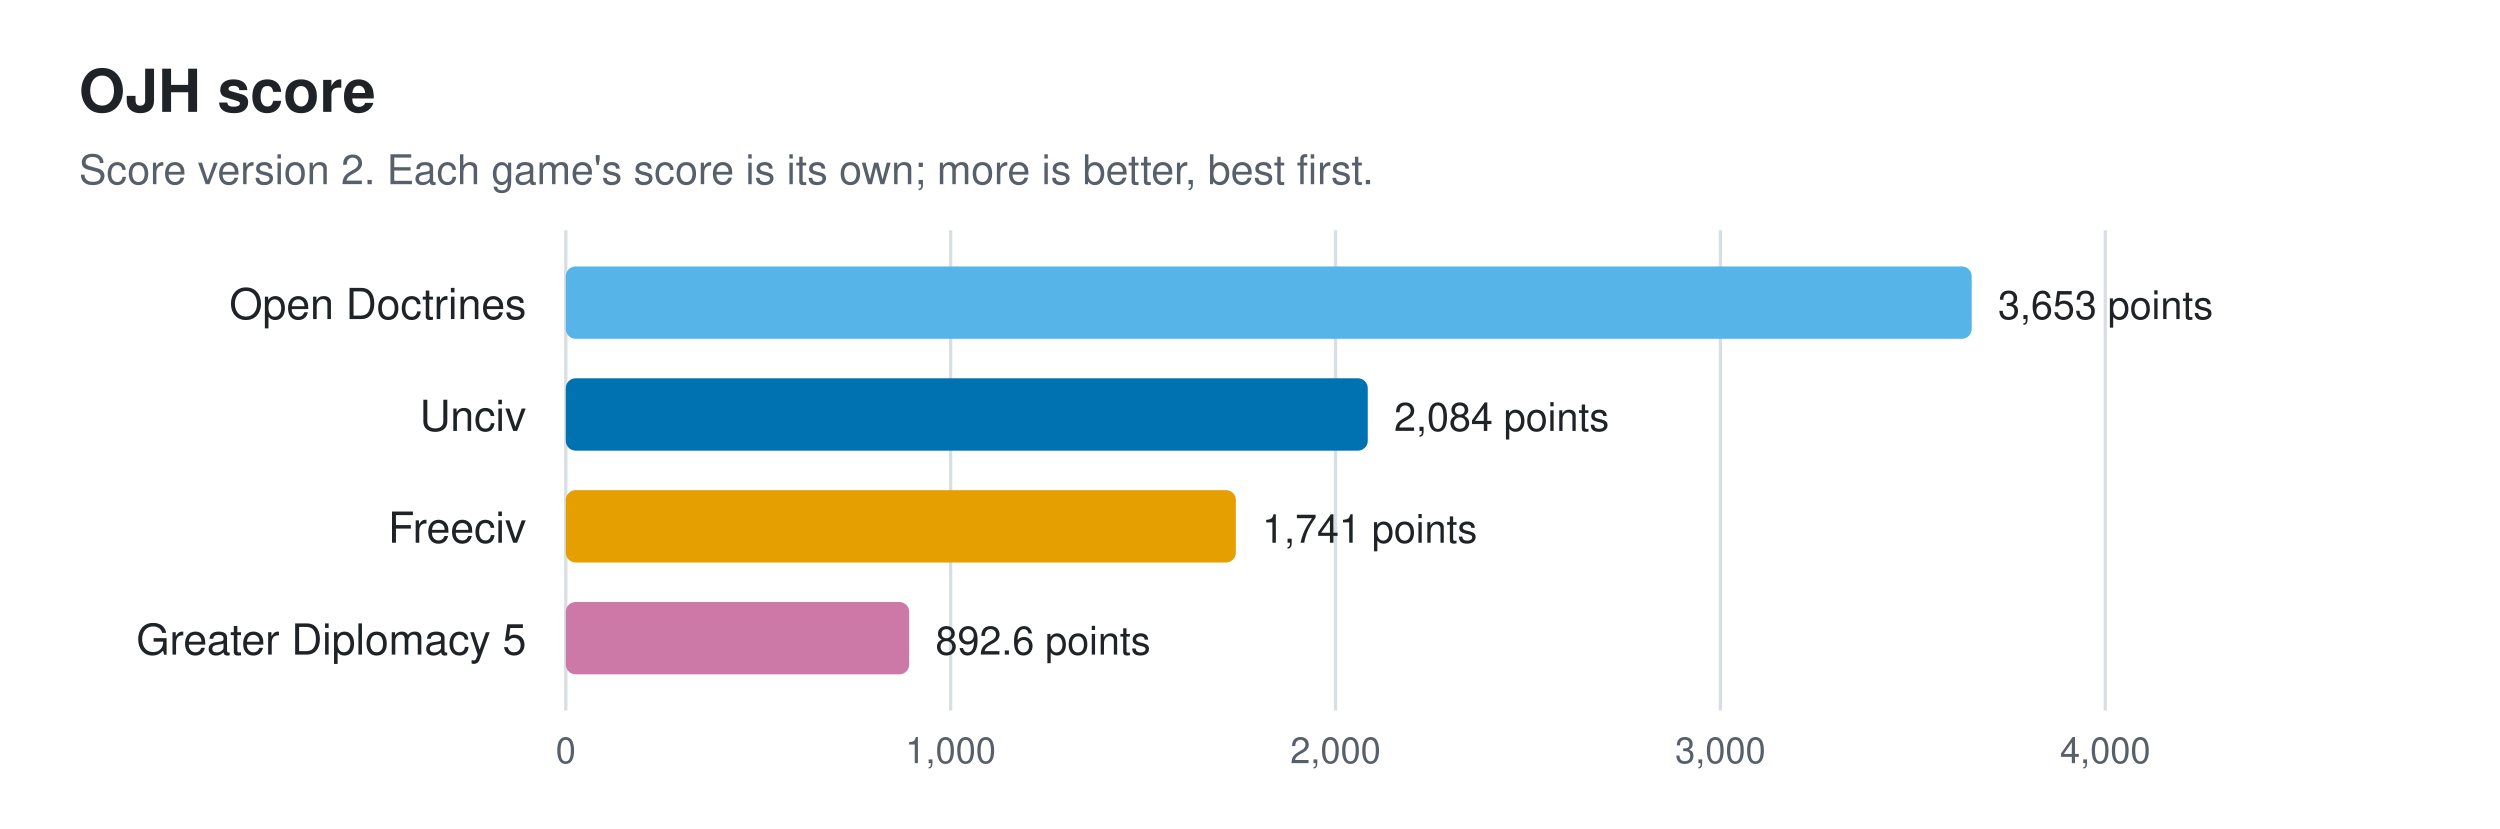
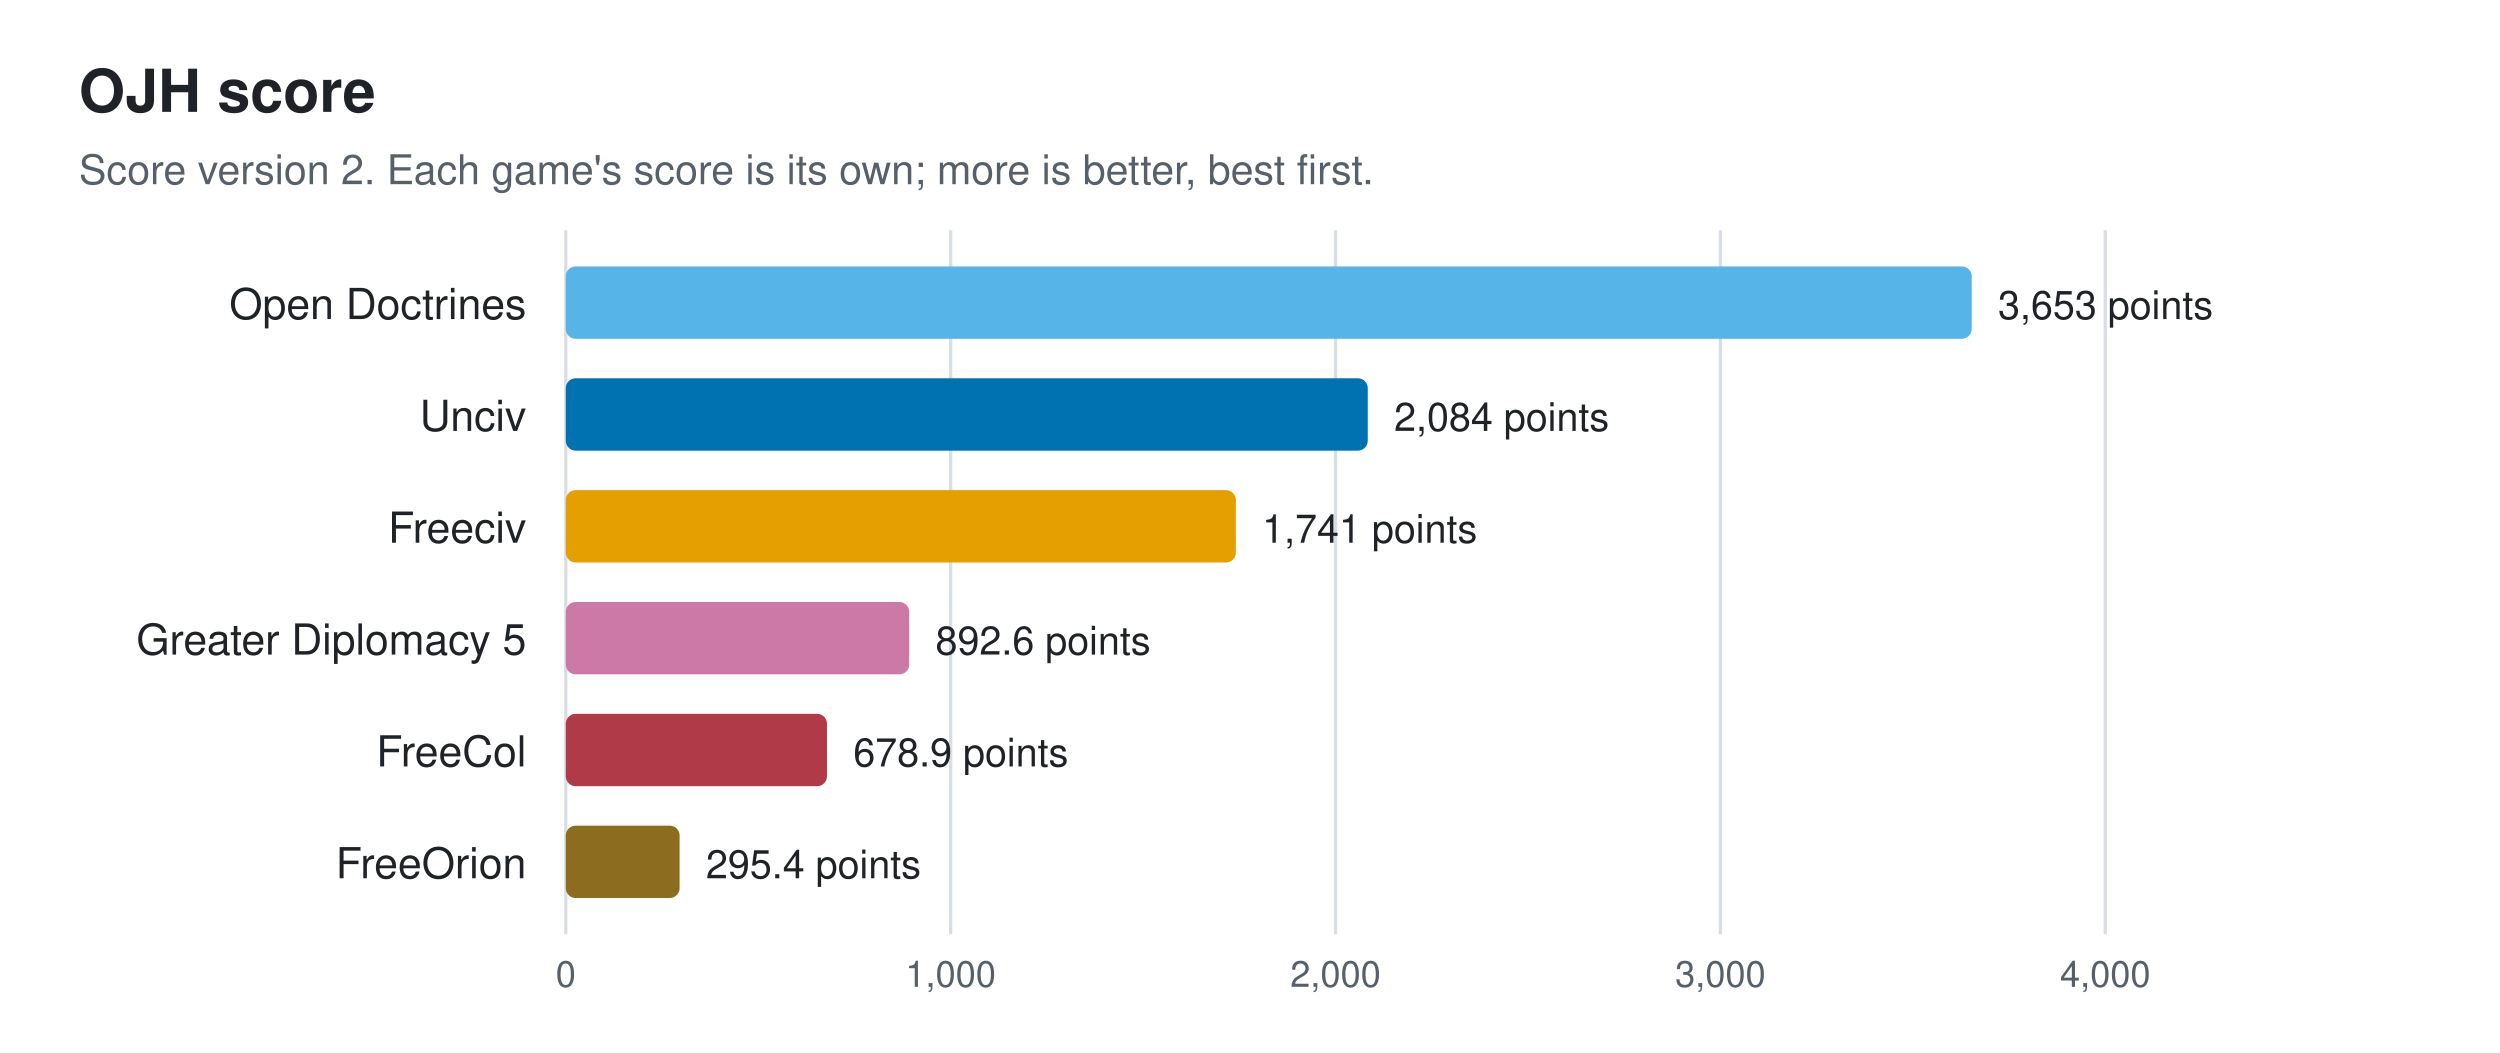
- <svg xmlns="http://www.w3.org/2000/svg" viewBox="0 0 760 252" width="760" height="252" role="img" aria-label="OJH score">
-   <rect width="760" height="252" fill="#FFFFFF" />
+ <svg xmlns="http://www.w3.org/2000/svg" viewBox="0 0 760 320" width="760" height="320" role="img" aria-label="OJH score">
+   <rect width="760" height="320" fill="#FFFFFF" />
  <text x="24" y="34" font-family="Helvetica Neue,Helvetica,Arial,DejaVu Sans,sans-serif" font-size="18" font-weight="600" fill="#1F2328">OJH score</text>
  <text x="24" y="56" font-family="Helvetica Neue,Helvetica,Arial,DejaVu Sans,sans-serif" font-size="12.5" fill="#57606A">Score version 2. Each game's score is its own; more is better, best first.</text>
-   <line x1="172.0" y1="70" x2="172.0" y2="216" stroke="#D8DEE4" stroke-width="1" />
-   <text x="172.0" y="232" font-family="Helvetica Neue,Helvetica,Arial,DejaVu Sans,sans-serif" font-size="11" fill="#57606A" text-anchor="middle">0</text>
-   <line x1="289.0" y1="70" x2="289.0" y2="216" stroke="#D8DEE4" stroke-width="1" />
-   <text x="289.0" y="232" font-family="Helvetica Neue,Helvetica,Arial,DejaVu Sans,sans-serif" font-size="11" fill="#57606A" text-anchor="middle">1,000</text>
-   <line x1="406.0" y1="70" x2="406.0" y2="216" stroke="#D8DEE4" stroke-width="1" />
-   <text x="406.0" y="232" font-family="Helvetica Neue,Helvetica,Arial,DejaVu Sans,sans-serif" font-size="11" fill="#57606A" text-anchor="middle">2,000</text>
-   <line x1="523.0" y1="70" x2="523.0" y2="216" stroke="#D8DEE4" stroke-width="1" />
-   <text x="523.0" y="232" font-family="Helvetica Neue,Helvetica,Arial,DejaVu Sans,sans-serif" font-size="11" fill="#57606A" text-anchor="middle">3,000</text>
-   <line x1="640.0" y1="70" x2="640.0" y2="216" stroke="#D8DEE4" stroke-width="1" />
-   <text x="640.0" y="232" font-family="Helvetica Neue,Helvetica,Arial,DejaVu Sans,sans-serif" font-size="11" fill="#57606A" text-anchor="middle">4,000</text>
+   <line x1="172.0" y1="70" x2="172.0" y2="284" stroke="#D8DEE4" stroke-width="1" />
+   <text x="172.0" y="300" font-family="Helvetica Neue,Helvetica,Arial,DejaVu Sans,sans-serif" font-size="11" fill="#57606A" text-anchor="middle">0</text>
+   <line x1="289.0" y1="70" x2="289.0" y2="284" stroke="#D8DEE4" stroke-width="1" />
+   <text x="289.0" y="300" font-family="Helvetica Neue,Helvetica,Arial,DejaVu Sans,sans-serif" font-size="11" fill="#57606A" text-anchor="middle">1,000</text>
+   <line x1="406.0" y1="70" x2="406.0" y2="284" stroke="#D8DEE4" stroke-width="1" />
+   <text x="406.0" y="300" font-family="Helvetica Neue,Helvetica,Arial,DejaVu Sans,sans-serif" font-size="11" fill="#57606A" text-anchor="middle">2,000</text>
+   <line x1="523.0" y1="70" x2="523.0" y2="284" stroke="#D8DEE4" stroke-width="1" />
+   <text x="523.0" y="300" font-family="Helvetica Neue,Helvetica,Arial,DejaVu Sans,sans-serif" font-size="11" fill="#57606A" text-anchor="middle">3,000</text>
+   <line x1="640.0" y1="70" x2="640.0" y2="284" stroke="#D8DEE4" stroke-width="1" />
+   <text x="640.0" y="300" font-family="Helvetica Neue,Helvetica,Arial,DejaVu Sans,sans-serif" font-size="11" fill="#57606A" text-anchor="middle">4,000</text>
  <text x="160" y="97" font-family="Helvetica Neue,Helvetica,Arial,DejaVu Sans,sans-serif" font-size="13" fill="#1F2328" text-anchor="end">Open Doctrines</text>
  <rect x="172" y="81" width="427.4" height="22" rx="3" fill="#56B4E9" />
  <text x="607.4" y="97" font-family="Helvetica Neue,Helvetica,Arial,DejaVu Sans,sans-serif" font-size="12" fill="#1F2328">3,653 points</text>
  <text x="160" y="131" font-family="Helvetica Neue,Helvetica,Arial,DejaVu Sans,sans-serif" font-size="13" fill="#1F2328" text-anchor="end">Unciv</text>
  <rect x="172" y="115" width="243.8" height="22" rx="3" fill="#0072B2" />
  <text x="423.8" y="131" font-family="Helvetica Neue,Helvetica,Arial,DejaVu Sans,sans-serif" font-size="12" fill="#1F2328">2,084 points</text>
  <text x="160" y="165" font-family="Helvetica Neue,Helvetica,Arial,DejaVu Sans,sans-serif" font-size="13" fill="#1F2328" text-anchor="end">Freeciv</text>
  <rect x="172" y="149" width="203.7" height="22" rx="3" fill="#E69F00" />
  <text x="383.7" y="165" font-family="Helvetica Neue,Helvetica,Arial,DejaVu Sans,sans-serif" font-size="12" fill="#1F2328">1,741 points</text>
  <text x="160" y="199" font-family="Helvetica Neue,Helvetica,Arial,DejaVu Sans,sans-serif" font-size="13" fill="#1F2328" text-anchor="end">Greater Diplomacy 5</text>
  <rect x="172" y="183" width="104.4" height="22" rx="3" fill="#CC79A7" />
  <text x="284.4" y="199" font-family="Helvetica Neue,Helvetica,Arial,DejaVu Sans,sans-serif" font-size="12" fill="#1F2328">892.6 points</text>
+   <text x="160" y="233" font-family="Helvetica Neue,Helvetica,Arial,DejaVu Sans,sans-serif" font-size="13" fill="#1F2328" text-anchor="end">FreeCol</text>
+   <rect x="172" y="217" width="79.4" height="22" rx="3" fill="#B03A48" />
+   <text x="259.4" y="233" font-family="Helvetica Neue,Helvetica,Arial,DejaVu Sans,sans-serif" font-size="12" fill="#1F2328">678.9 points</text>
+   <text x="160" y="267" font-family="Helvetica Neue,Helvetica,Arial,DejaVu Sans,sans-serif" font-size="13" fill="#1F2328" text-anchor="end">FreeOrion</text>
+   <rect x="172" y="251" width="34.6" height="22" rx="3" fill="#8C6D1F" />
+   <text x="214.6" y="267" font-family="Helvetica Neue,Helvetica,Arial,DejaVu Sans,sans-serif" font-size="12" fill="#1F2328">295.4 points</text>
</svg>
